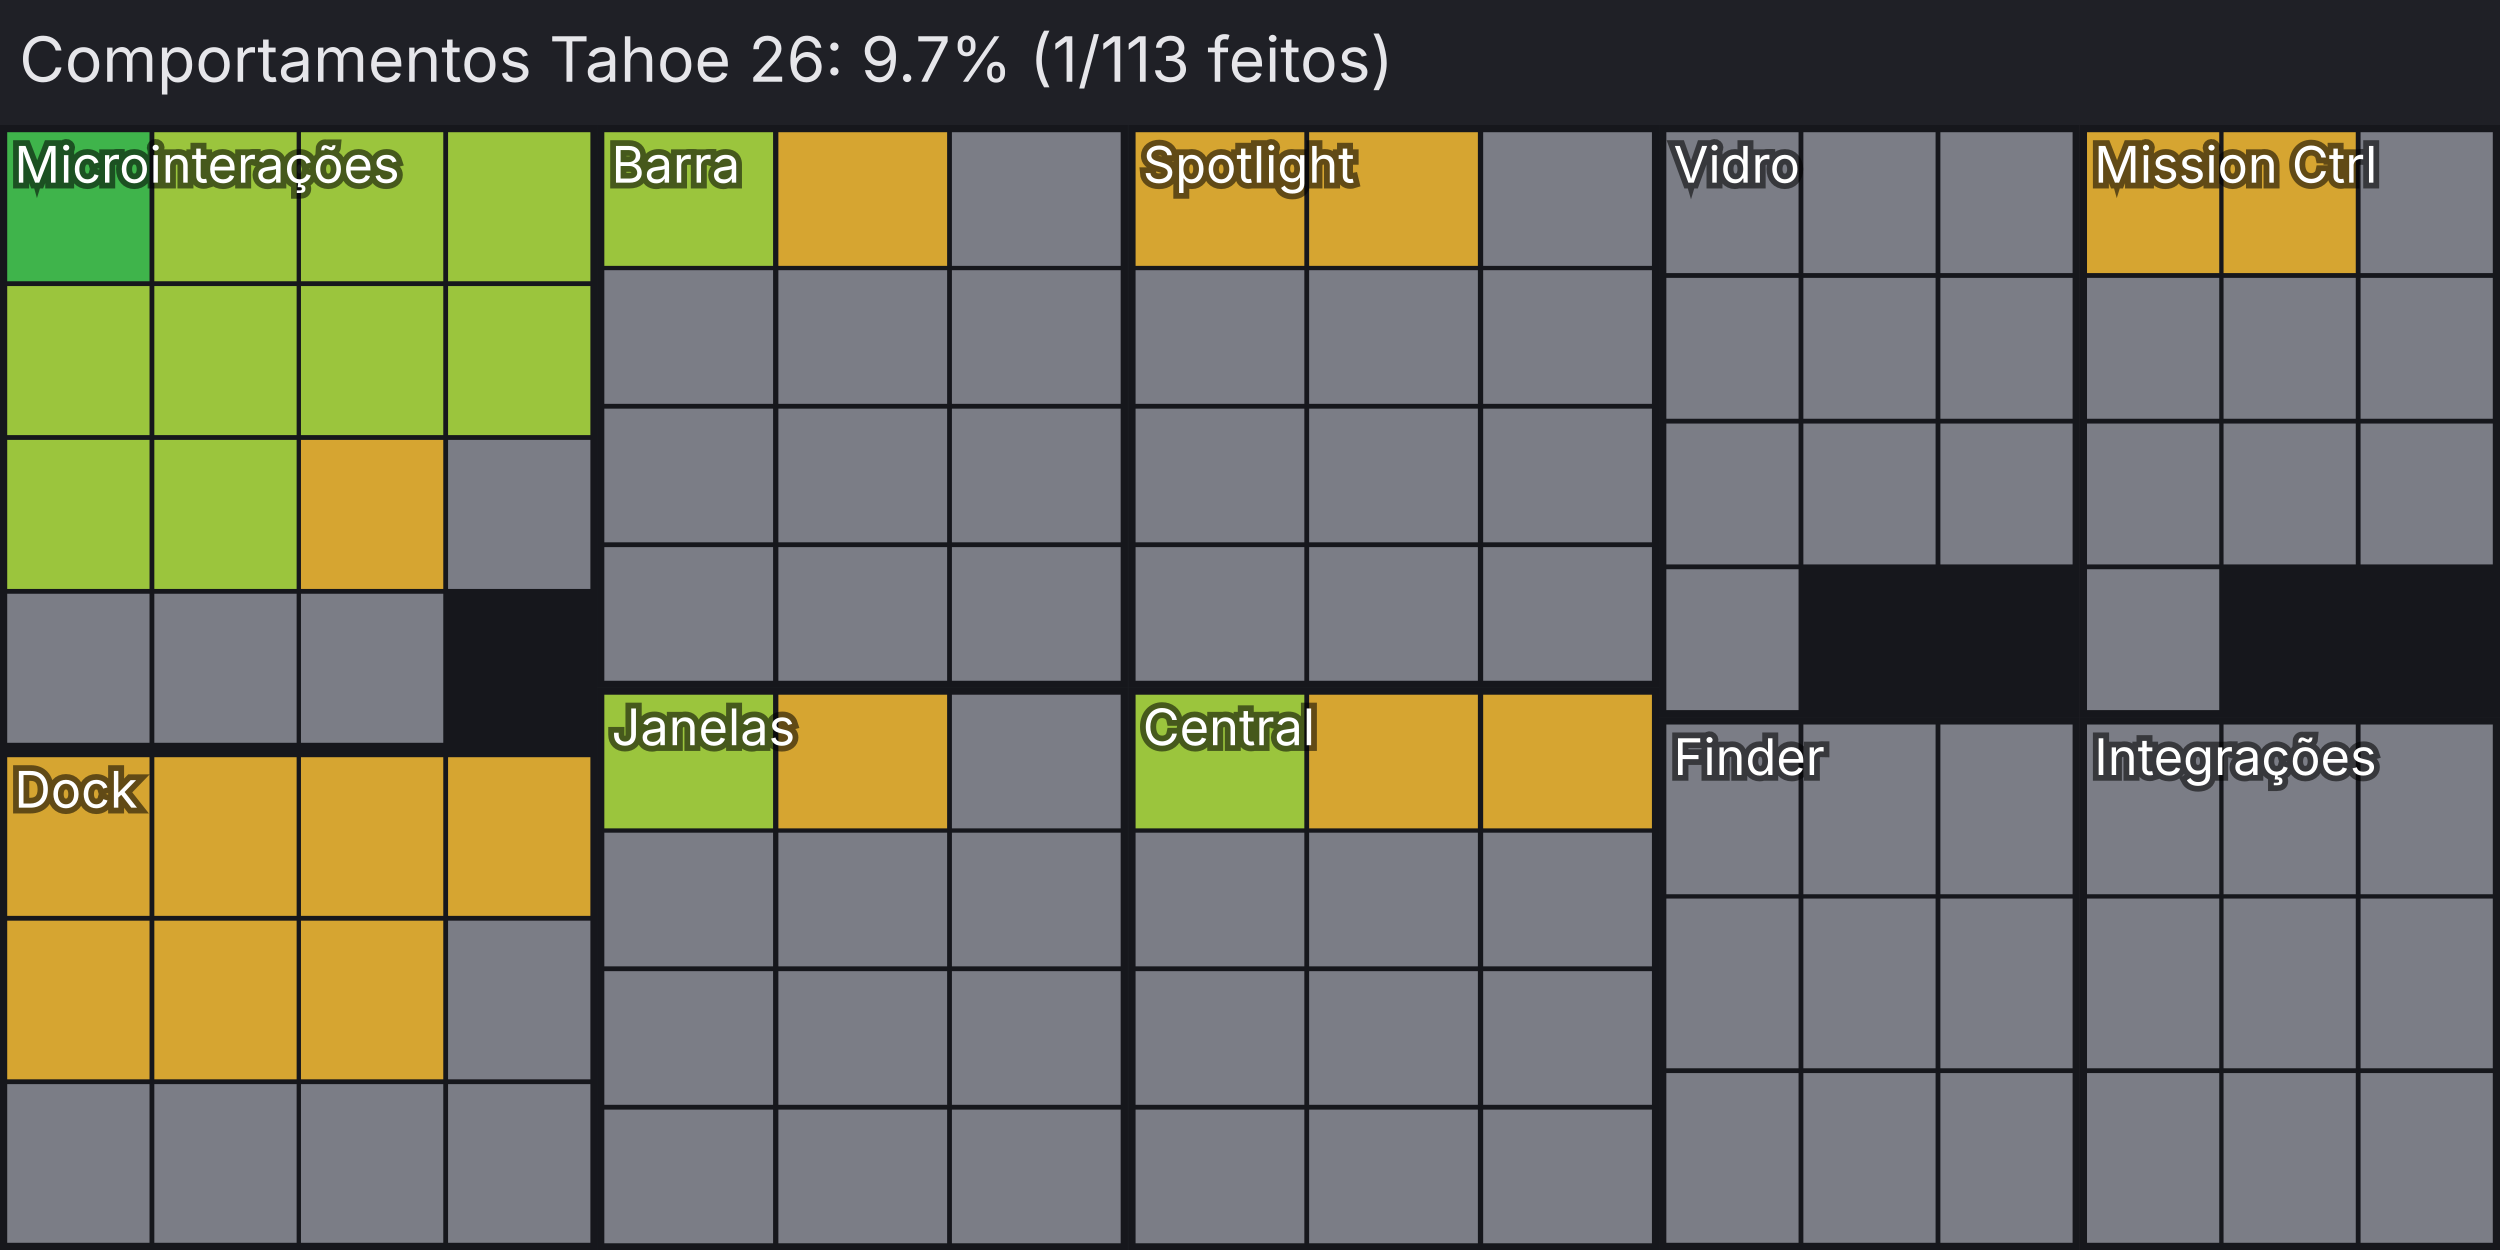
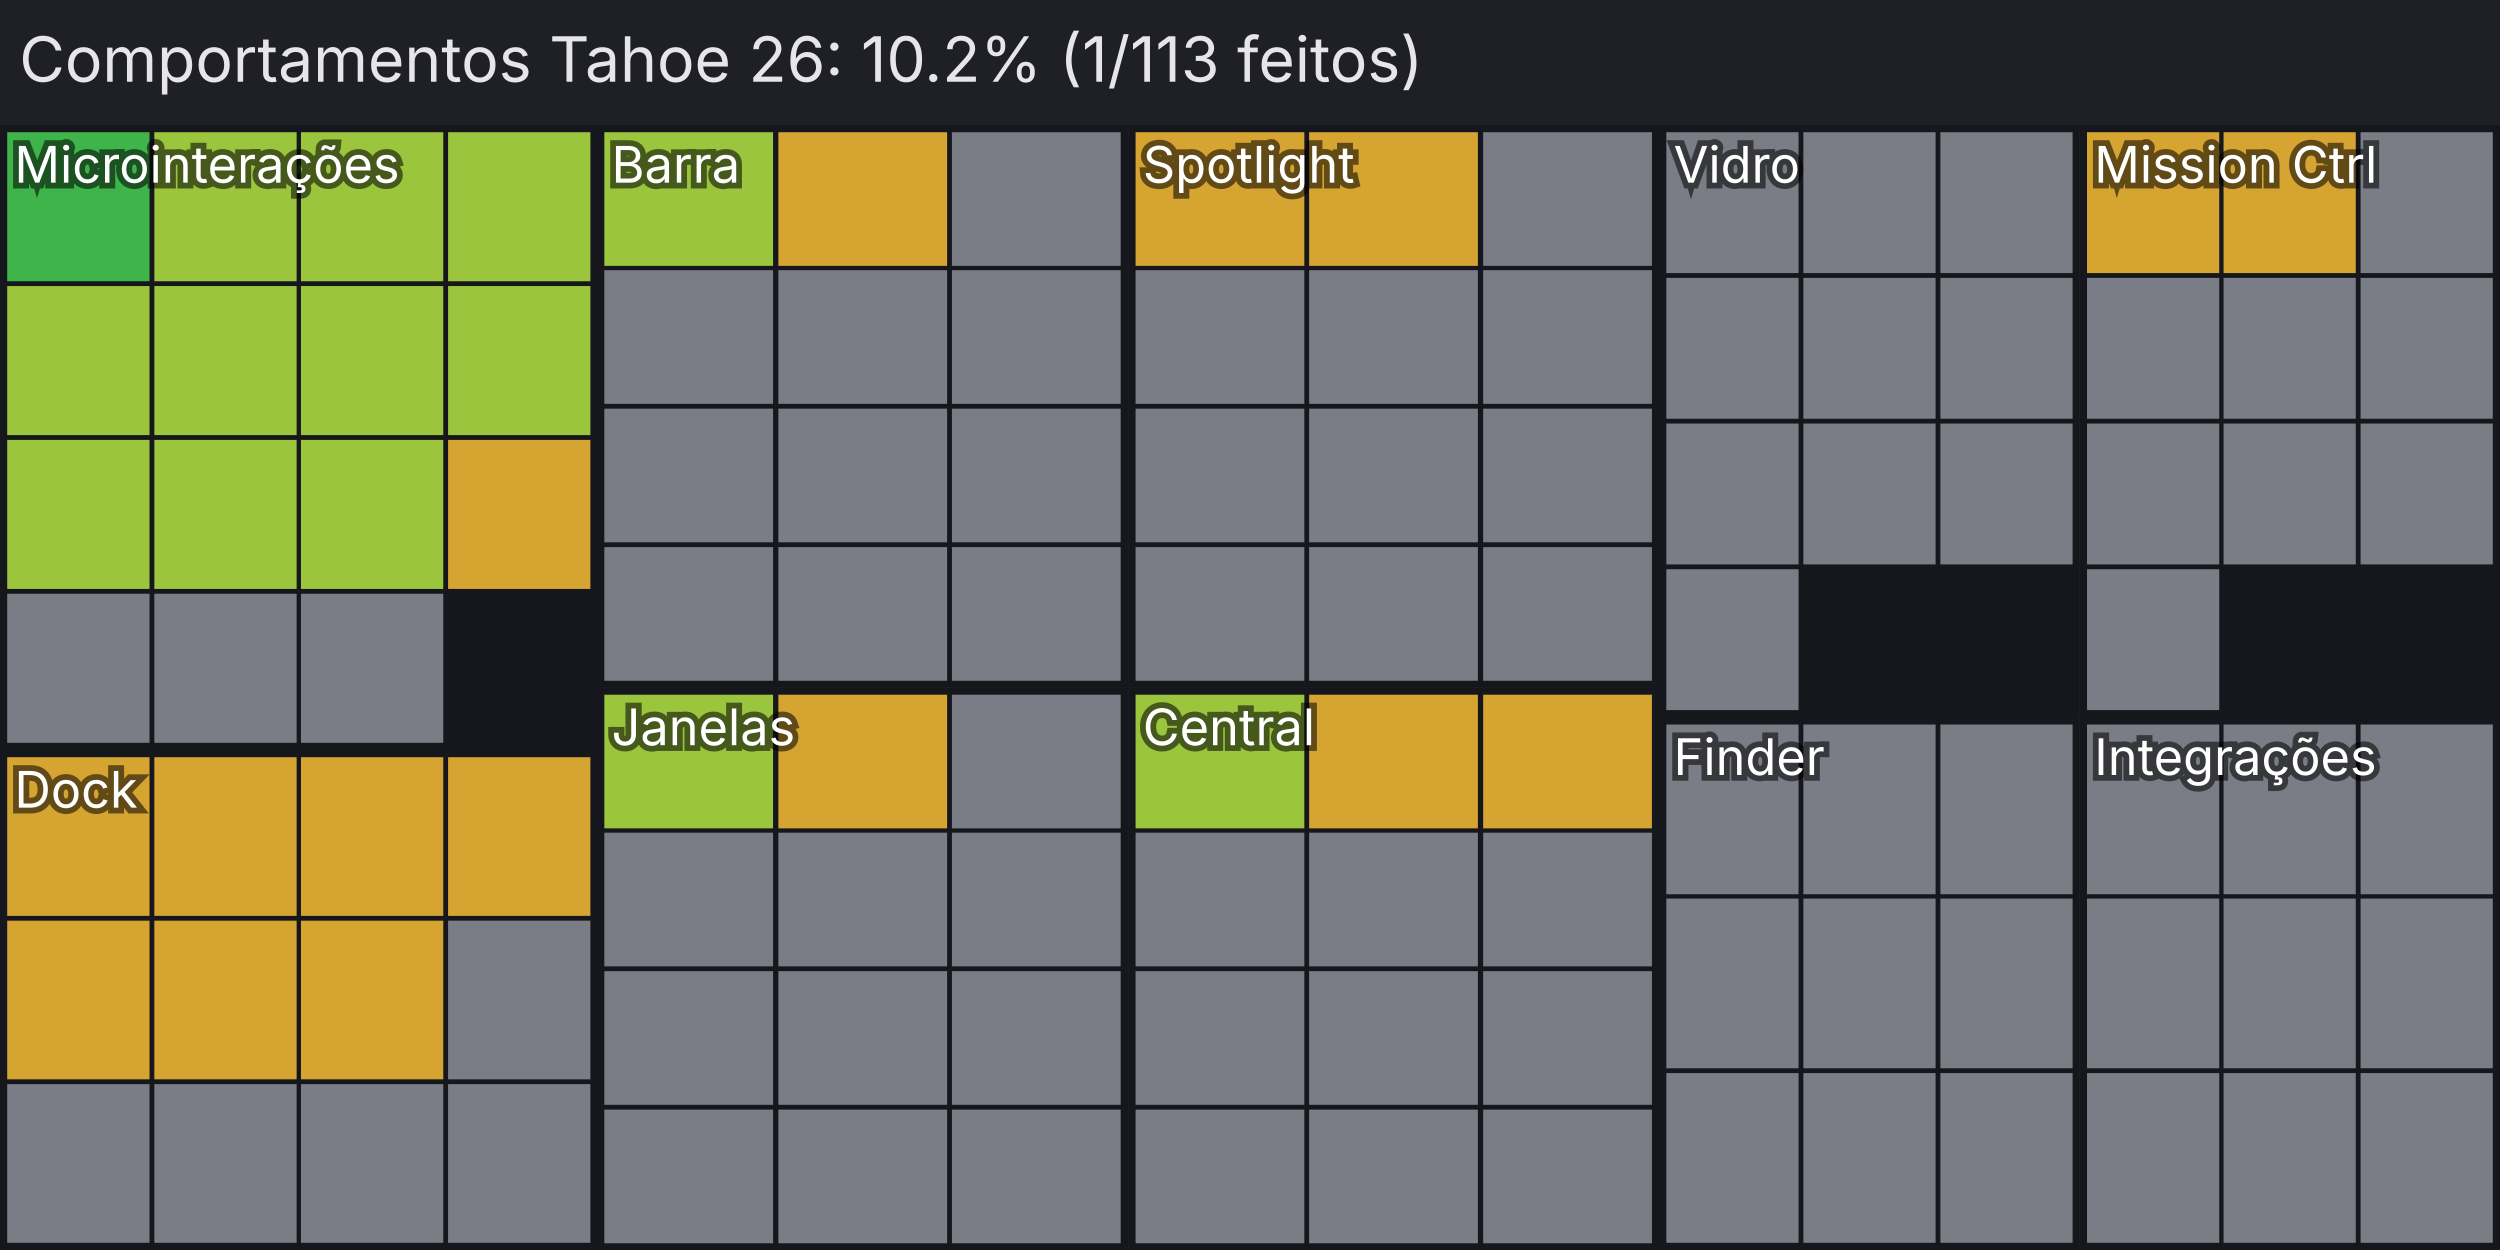
<svg xmlns="http://www.w3.org/2000/svg" width="520" height="260" viewBox="0 0 520 260" font-family="Inter,Segoe UI,Helvetica,Arial,sans-serif">
  <rect width="520" height="260" fill="#1f2026" />
-   <text x="4" y="17" font-size="13" fill="#e6e6ea">Comportamentos Tahoe 26: 9.7% (1/113 feitos)</text>
+   <text x="4" y="17" font-size="13" fill="#e6e6ea">Comportamentos Tahoe 26: 10.2% (1/113 feitos)</text>
  <g>
    <rect x="0.0" y="26.0" width="124.2" height="130.0" fill="#16171c" />
    <rect x="1.5" y="27.5" width="29.6" height="31.0" fill="#3fb44b" />
    <rect x="32.1" y="27.5" width="29.6" height="31.0" fill="#9bc53d" />
    <rect x="62.6" y="27.5" width="29.6" height="31.0" fill="#9bc53d" />
    <rect x="93.2" y="27.5" width="29.6" height="31.0" fill="#9bc53d" />
    <rect x="1.5" y="59.5" width="29.6" height="31.0" fill="#9bc53d" />
    <rect x="32.1" y="59.5" width="29.6" height="31.0" fill="#9bc53d" />
    <rect x="62.6" y="59.5" width="29.6" height="31.0" fill="#9bc53d" />
    <rect x="93.2" y="59.5" width="29.6" height="31.0" fill="#9bc53d" />
    <rect x="1.5" y="91.5" width="29.6" height="31.0" fill="#9bc53d" />
    <rect x="32.1" y="91.5" width="29.6" height="31.0" fill="#9bc53d" />
-     <rect x="62.6" y="91.5" width="29.6" height="31.0" fill="#d6a531" />
-     <rect x="93.2" y="91.5" width="29.6" height="31.0" fill="#7b7d86" />
+     <rect x="62.6" y="91.5" width="29.6" height="31.0" fill="#9bc53d" />
+     <rect x="93.2" y="91.5" width="29.6" height="31.0" fill="#d6a531" />
    <rect x="1.5" y="123.5" width="29.6" height="31.0" fill="#7b7d86" />
    <rect x="32.1" y="123.5" width="29.6" height="31.0" fill="#7b7d86" />
    <rect x="62.6" y="123.5" width="29.6" height="31.0" fill="#7b7d86" />
    <text x="3.0" y="38.0" font-size="10.5" fill="#fff" stroke="#000" stroke-opacity=".55" stroke-width="2.4" paint-order="stroke">Microinterações</text>
  </g>
  <g>
    <rect x="0.0" y="156.0" width="124.2" height="104.0" fill="#16171c" />
    <rect x="1.5" y="157.5" width="29.6" height="33.0" fill="#d6a531" />
    <rect x="32.1" y="157.5" width="29.6" height="33.0" fill="#d6a531" />
    <rect x="62.6" y="157.5" width="29.6" height="33.0" fill="#d6a531" />
    <rect x="93.2" y="157.5" width="29.6" height="33.0" fill="#d6a531" />
    <rect x="1.5" y="191.5" width="29.6" height="33.0" fill="#d6a531" />
    <rect x="32.1" y="191.5" width="29.6" height="33.0" fill="#d6a531" />
    <rect x="62.6" y="191.5" width="29.6" height="33.0" fill="#d6a531" />
    <rect x="93.2" y="191.5" width="29.6" height="33.0" fill="#7b7d86" />
    <rect x="1.5" y="225.5" width="29.6" height="33.0" fill="#7b7d86" />
    <rect x="32.1" y="225.5" width="29.6" height="33.0" fill="#7b7d86" />
    <rect x="62.6" y="225.5" width="29.6" height="33.0" fill="#7b7d86" />
    <rect x="93.2" y="225.5" width="29.6" height="33.0" fill="#7b7d86" />
    <text x="3.0" y="168.0" font-size="10.5" fill="#fff" stroke="#000" stroke-opacity=".55" stroke-width="2.4" paint-order="stroke">Dock</text>
  </g>
  <g>
    <rect x="124.2" y="26.0" width="110.4" height="117.0" fill="#16171c" />
    <rect x="125.7" y="27.5" width="35.1" height="27.8" fill="#9bc53d" />
    <rect x="161.9" y="27.5" width="35.1" height="27.8" fill="#d6a531" />
    <rect x="198.0" y="27.5" width="35.1" height="27.8" fill="#7b7d86" />
    <rect x="125.7" y="56.2" width="35.1" height="27.8" fill="#7b7d86" />
    <rect x="161.9" y="56.2" width="35.1" height="27.8" fill="#7b7d86" />
    <rect x="198.0" y="56.2" width="35.1" height="27.8" fill="#7b7d86" />
    <rect x="125.7" y="85.0" width="35.1" height="27.8" fill="#7b7d86" />
    <rect x="161.9" y="85.0" width="35.1" height="27.8" fill="#7b7d86" />
    <rect x="198.0" y="85.0" width="35.1" height="27.8" fill="#7b7d86" />
    <rect x="125.7" y="113.8" width="35.1" height="27.8" fill="#7b7d86" />
    <rect x="161.9" y="113.8" width="35.1" height="27.8" fill="#7b7d86" />
    <rect x="198.0" y="113.8" width="35.1" height="27.8" fill="#7b7d86" />
    <text x="127.2" y="38.0" font-size="10.5" fill="#fff" stroke="#000" stroke-opacity=".55" stroke-width="2.4" paint-order="stroke">Barra</text>
  </g>
  <g>
    <rect x="124.2" y="143.0" width="110.4" height="117.0" fill="#16171c" />
    <rect x="125.7" y="144.5" width="35.1" height="27.8" fill="#9bc53d" />
    <rect x="161.9" y="144.5" width="35.1" height="27.8" fill="#d6a531" />
    <rect x="198.0" y="144.5" width="35.1" height="27.8" fill="#7b7d86" />
    <rect x="125.7" y="173.2" width="35.1" height="27.8" fill="#7b7d86" />
    <rect x="161.9" y="173.2" width="35.1" height="27.8" fill="#7b7d86" />
    <rect x="198.0" y="173.2" width="35.1" height="27.8" fill="#7b7d86" />
    <rect x="125.7" y="202.0" width="35.1" height="27.8" fill="#7b7d86" />
    <rect x="161.9" y="202.0" width="35.1" height="27.8" fill="#7b7d86" />
    <rect x="198.0" y="202.0" width="35.1" height="27.8" fill="#7b7d86" />
    <rect x="125.7" y="230.8" width="35.1" height="27.8" fill="#7b7d86" />
    <rect x="161.9" y="230.8" width="35.1" height="27.8" fill="#7b7d86" />
    <rect x="198.0" y="230.8" width="35.1" height="27.8" fill="#7b7d86" />
    <text x="127.2" y="155.0" font-size="10.5" fill="#fff" stroke="#000" stroke-opacity=".55" stroke-width="2.4" paint-order="stroke">Janelas</text>
  </g>
  <g>
    <rect x="234.7" y="26.0" width="110.4" height="117.0" fill="#16171c" />
    <rect x="236.2" y="27.5" width="35.1" height="27.8" fill="#d6a531" />
    <rect x="272.3" y="27.5" width="35.1" height="27.8" fill="#d6a531" />
    <rect x="308.5" y="27.5" width="35.1" height="27.8" fill="#7b7d86" />
    <rect x="236.2" y="56.2" width="35.1" height="27.8" fill="#7b7d86" />
    <rect x="272.3" y="56.2" width="35.1" height="27.8" fill="#7b7d86" />
    <rect x="308.5" y="56.2" width="35.1" height="27.8" fill="#7b7d86" />
    <rect x="236.2" y="85.0" width="35.1" height="27.8" fill="#7b7d86" />
    <rect x="272.3" y="85.0" width="35.1" height="27.8" fill="#7b7d86" />
    <rect x="308.5" y="85.0" width="35.1" height="27.8" fill="#7b7d86" />
    <rect x="236.2" y="113.8" width="35.1" height="27.8" fill="#7b7d86" />
    <rect x="272.3" y="113.8" width="35.1" height="27.8" fill="#7b7d86" />
    <rect x="308.5" y="113.8" width="35.1" height="27.8" fill="#7b7d86" />
    <text x="237.7" y="38.0" font-size="10.5" fill="#fff" stroke="#000" stroke-opacity=".55" stroke-width="2.4" paint-order="stroke">Spotlight</text>
  </g>
  <g>
    <rect x="234.7" y="143.0" width="110.4" height="117.0" fill="#16171c" />
    <rect x="236.2" y="144.5" width="35.1" height="27.8" fill="#9bc53d" />
    <rect x="272.3" y="144.5" width="35.1" height="27.8" fill="#d6a531" />
    <rect x="308.5" y="144.5" width="35.1" height="27.8" fill="#d6a531" />
    <rect x="236.2" y="173.2" width="35.1" height="27.8" fill="#7b7d86" />
    <rect x="272.3" y="173.2" width="35.1" height="27.8" fill="#7b7d86" />
    <rect x="308.5" y="173.2" width="35.1" height="27.8" fill="#7b7d86" />
    <rect x="236.2" y="202.0" width="35.1" height="27.8" fill="#7b7d86" />
    <rect x="272.3" y="202.0" width="35.1" height="27.8" fill="#7b7d86" />
    <rect x="308.5" y="202.0" width="35.1" height="27.8" fill="#7b7d86" />
    <rect x="236.2" y="230.8" width="35.1" height="27.8" fill="#7b7d86" />
    <rect x="272.3" y="230.8" width="35.1" height="27.8" fill="#7b7d86" />
    <rect x="308.5" y="230.8" width="35.1" height="27.8" fill="#7b7d86" />
    <text x="237.7" y="155.0" font-size="10.5" fill="#fff" stroke="#000" stroke-opacity=".55" stroke-width="2.4" paint-order="stroke">Central</text>
  </g>
  <g>
    <rect x="345.1" y="26.0" width="87.4" height="123.2" fill="#16171c" />
    <rect x="346.6" y="27.5" width="27.5" height="29.3" fill="#7b7d86" />
    <rect x="375.1" y="27.5" width="27.5" height="29.3" fill="#7b7d86" />
    <rect x="403.6" y="27.5" width="27.5" height="29.3" fill="#7b7d86" />
    <rect x="346.6" y="57.8" width="27.5" height="29.3" fill="#7b7d86" />
    <rect x="375.1" y="57.8" width="27.5" height="29.3" fill="#7b7d86" />
    <rect x="403.6" y="57.8" width="27.5" height="29.3" fill="#7b7d86" />
    <rect x="346.6" y="88.1" width="27.5" height="29.3" fill="#7b7d86" />
    <rect x="375.1" y="88.1" width="27.5" height="29.3" fill="#7b7d86" />
    <rect x="403.6" y="88.1" width="27.5" height="29.3" fill="#7b7d86" />
    <rect x="346.6" y="118.4" width="27.5" height="29.3" fill="#7b7d86" />
    <text x="348.1" y="38.0" font-size="10.5" fill="#fff" stroke="#000" stroke-opacity=".55" stroke-width="2.4" paint-order="stroke">Vidro</text>
  </g>
  <g>
    <rect x="432.6" y="26.0" width="87.4" height="123.2" fill="#16171c" />
    <rect x="434.1" y="27.5" width="27.5" height="29.3" fill="#d6a531" />
    <rect x="462.5" y="27.5" width="27.5" height="29.3" fill="#d6a531" />
    <rect x="491.0" y="27.5" width="27.5" height="29.3" fill="#7b7d86" />
    <rect x="434.1" y="57.8" width="27.5" height="29.3" fill="#7b7d86" />
    <rect x="462.5" y="57.8" width="27.5" height="29.3" fill="#7b7d86" />
    <rect x="491.0" y="57.8" width="27.5" height="29.3" fill="#7b7d86" />
    <rect x="434.1" y="88.1" width="27.5" height="29.3" fill="#7b7d86" />
    <rect x="462.5" y="88.1" width="27.5" height="29.3" fill="#7b7d86" />
    <rect x="491.0" y="88.1" width="27.5" height="29.3" fill="#7b7d86" />
    <rect x="434.1" y="118.4" width="27.5" height="29.3" fill="#7b7d86" />
    <text x="435.6" y="38.0" font-size="10.5" fill="#fff" stroke="#000" stroke-opacity=".55" stroke-width="2.4" paint-order="stroke">Mission Ctrl</text>
  </g>
  <g>
    <rect x="345.1" y="149.2" width="87.4" height="110.8" fill="#16171c" />
    <rect x="346.6" y="150.7" width="27.5" height="35.3" fill="#7b7d86" />
    <rect x="375.1" y="150.7" width="27.5" height="35.3" fill="#7b7d86" />
    <rect x="403.6" y="150.7" width="27.5" height="35.3" fill="#7b7d86" />
    <rect x="346.6" y="186.9" width="27.5" height="35.3" fill="#7b7d86" />
    <rect x="375.1" y="186.9" width="27.5" height="35.3" fill="#7b7d86" />
    <rect x="403.6" y="186.9" width="27.5" height="35.3" fill="#7b7d86" />
    <rect x="346.6" y="223.2" width="27.5" height="35.3" fill="#7b7d86" />
    <rect x="375.1" y="223.2" width="27.5" height="35.3" fill="#7b7d86" />
    <rect x="403.6" y="223.2" width="27.5" height="35.3" fill="#7b7d86" />
    <text x="348.1" y="161.2" font-size="10.5" fill="#fff" stroke="#000" stroke-opacity=".55" stroke-width="2.4" paint-order="stroke">Finder</text>
  </g>
  <g>
    <rect x="432.6" y="149.2" width="87.4" height="110.8" fill="#16171c" />
    <rect x="434.1" y="150.7" width="27.5" height="35.3" fill="#7b7d86" />
    <rect x="462.5" y="150.7" width="27.5" height="35.3" fill="#7b7d86" />
    <rect x="491.0" y="150.7" width="27.5" height="35.3" fill="#7b7d86" />
    <rect x="434.1" y="186.9" width="27.5" height="35.3" fill="#7b7d86" />
    <rect x="462.5" y="186.9" width="27.5" height="35.3" fill="#7b7d86" />
    <rect x="491.0" y="186.9" width="27.5" height="35.3" fill="#7b7d86" />
    <rect x="434.1" y="223.2" width="27.5" height="35.3" fill="#7b7d86" />
    <rect x="462.5" y="223.2" width="27.5" height="35.3" fill="#7b7d86" />
    <rect x="491.0" y="223.2" width="27.5" height="35.3" fill="#7b7d86" />
    <text x="435.6" y="161.2" font-size="10.5" fill="#fff" stroke="#000" stroke-opacity=".55" stroke-width="2.4" paint-order="stroke">Integrações</text>
  </g>
</svg>
